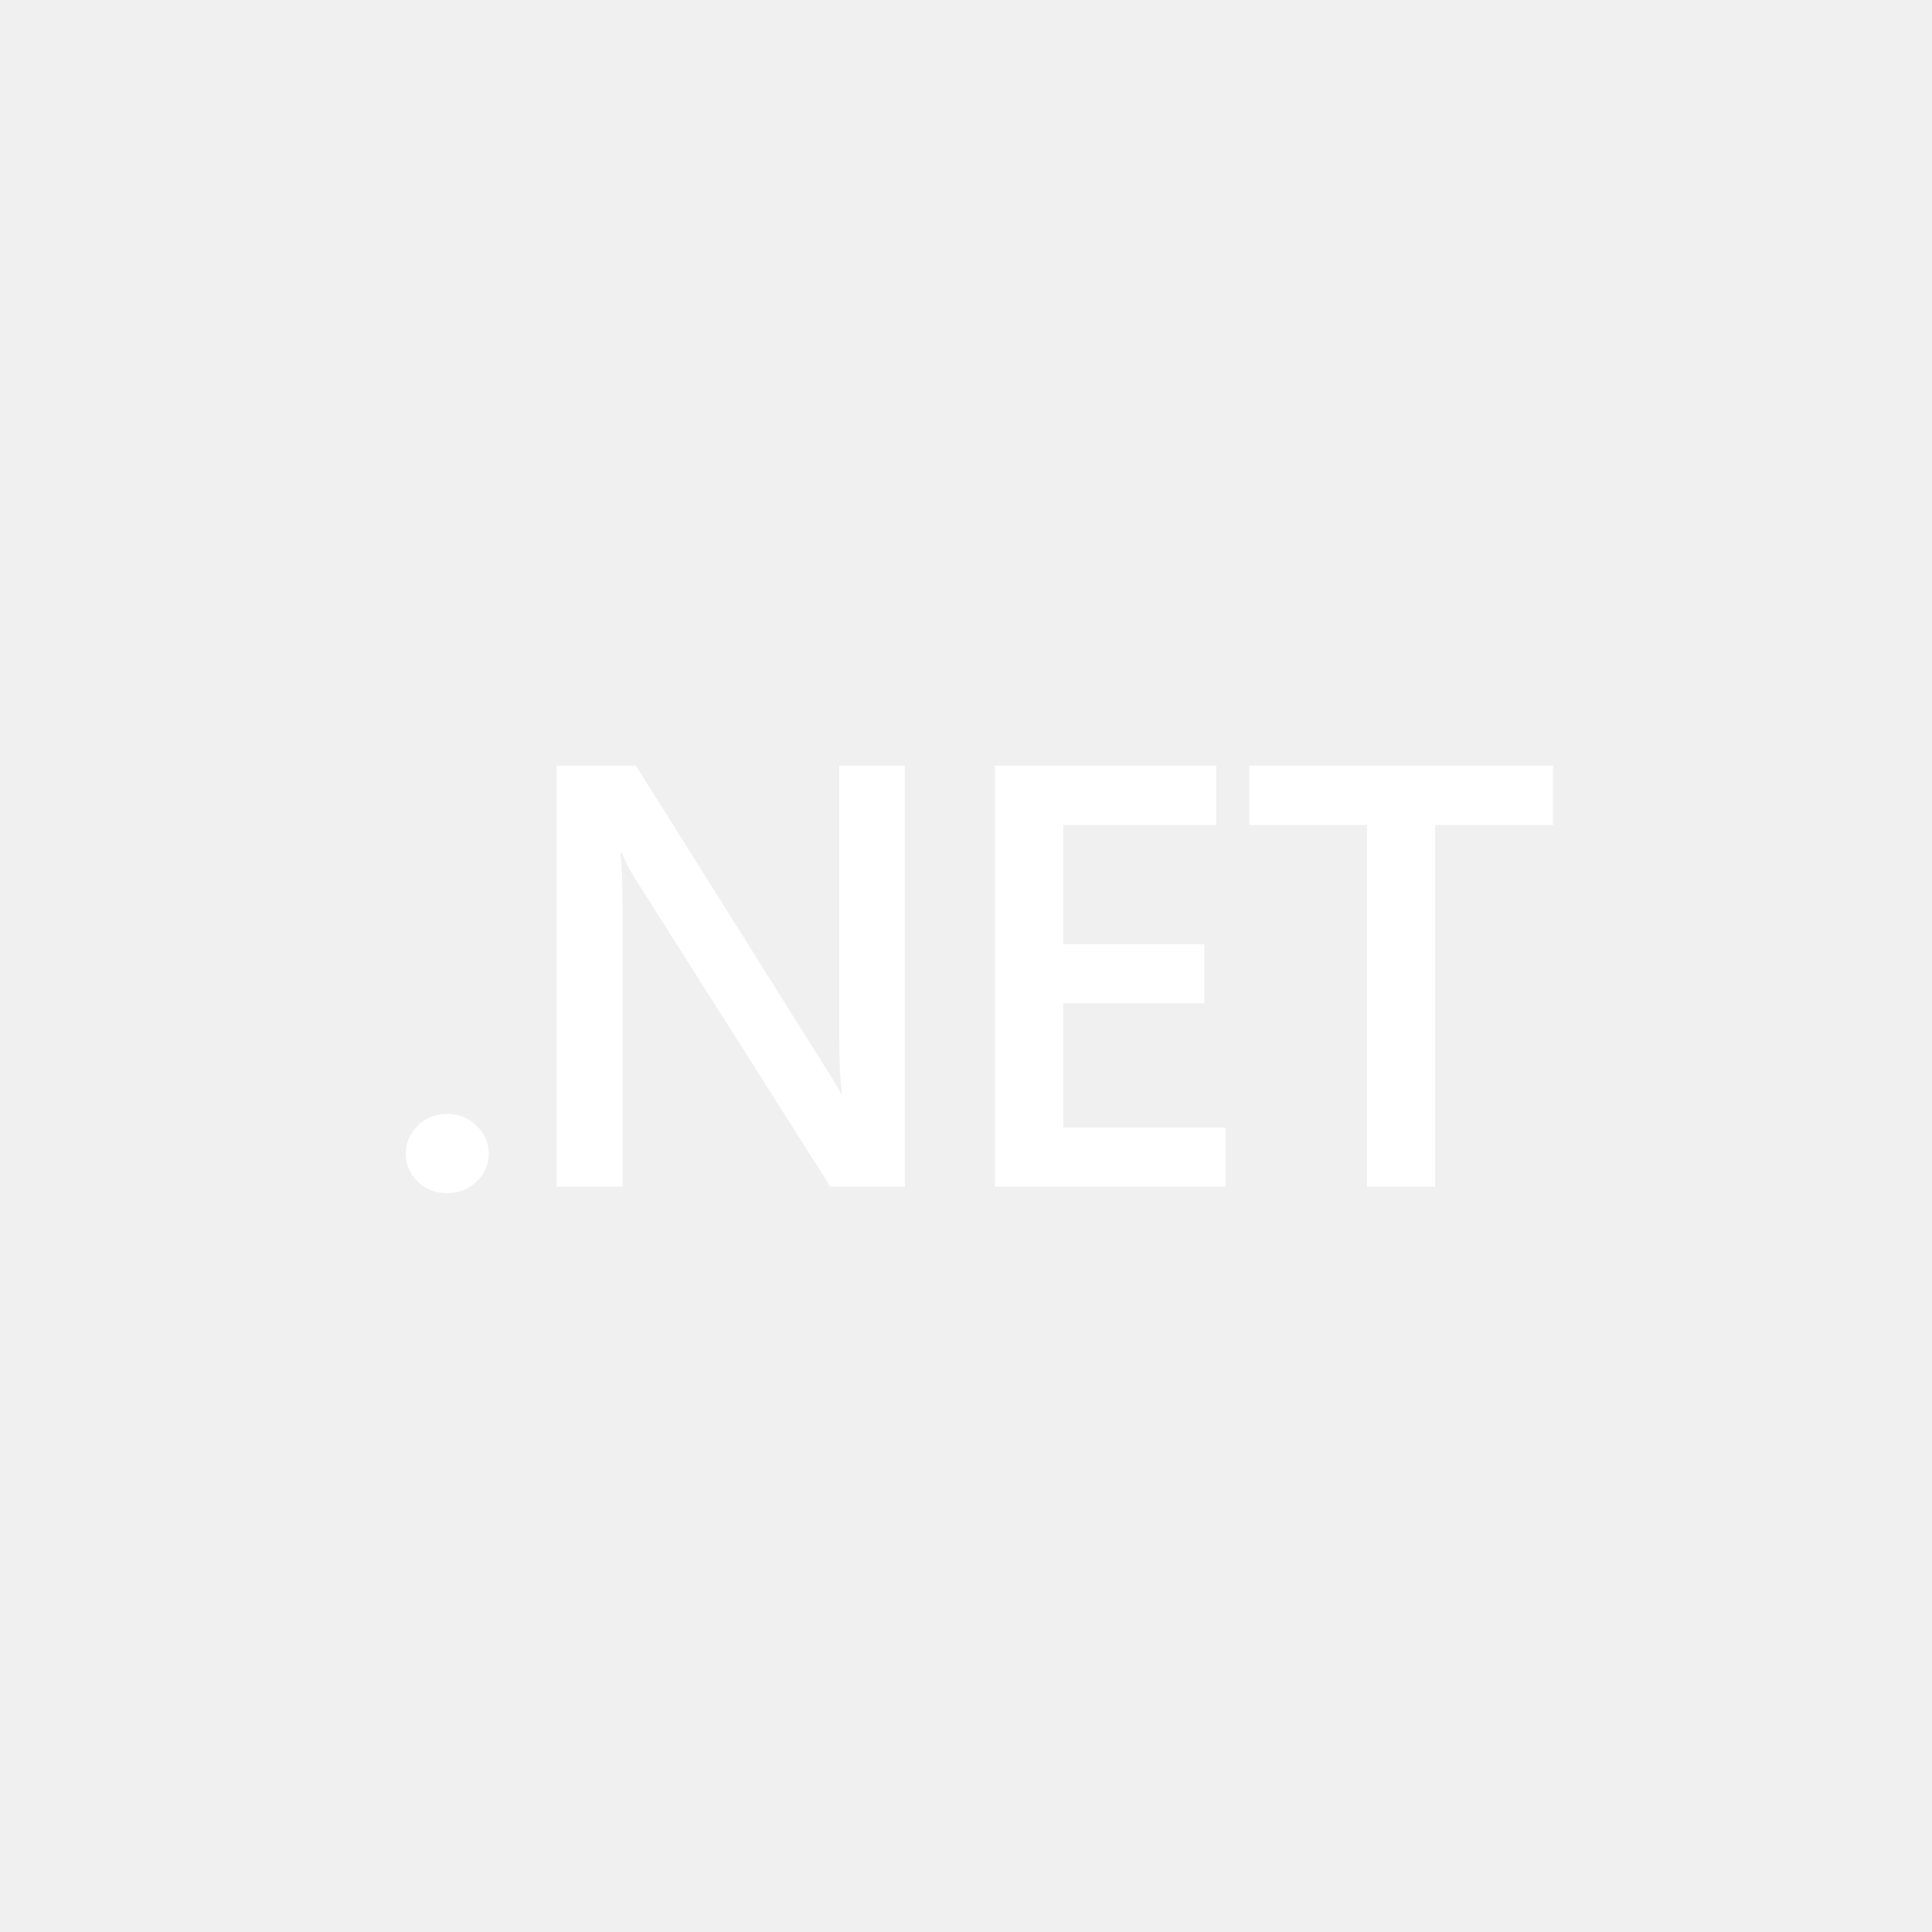
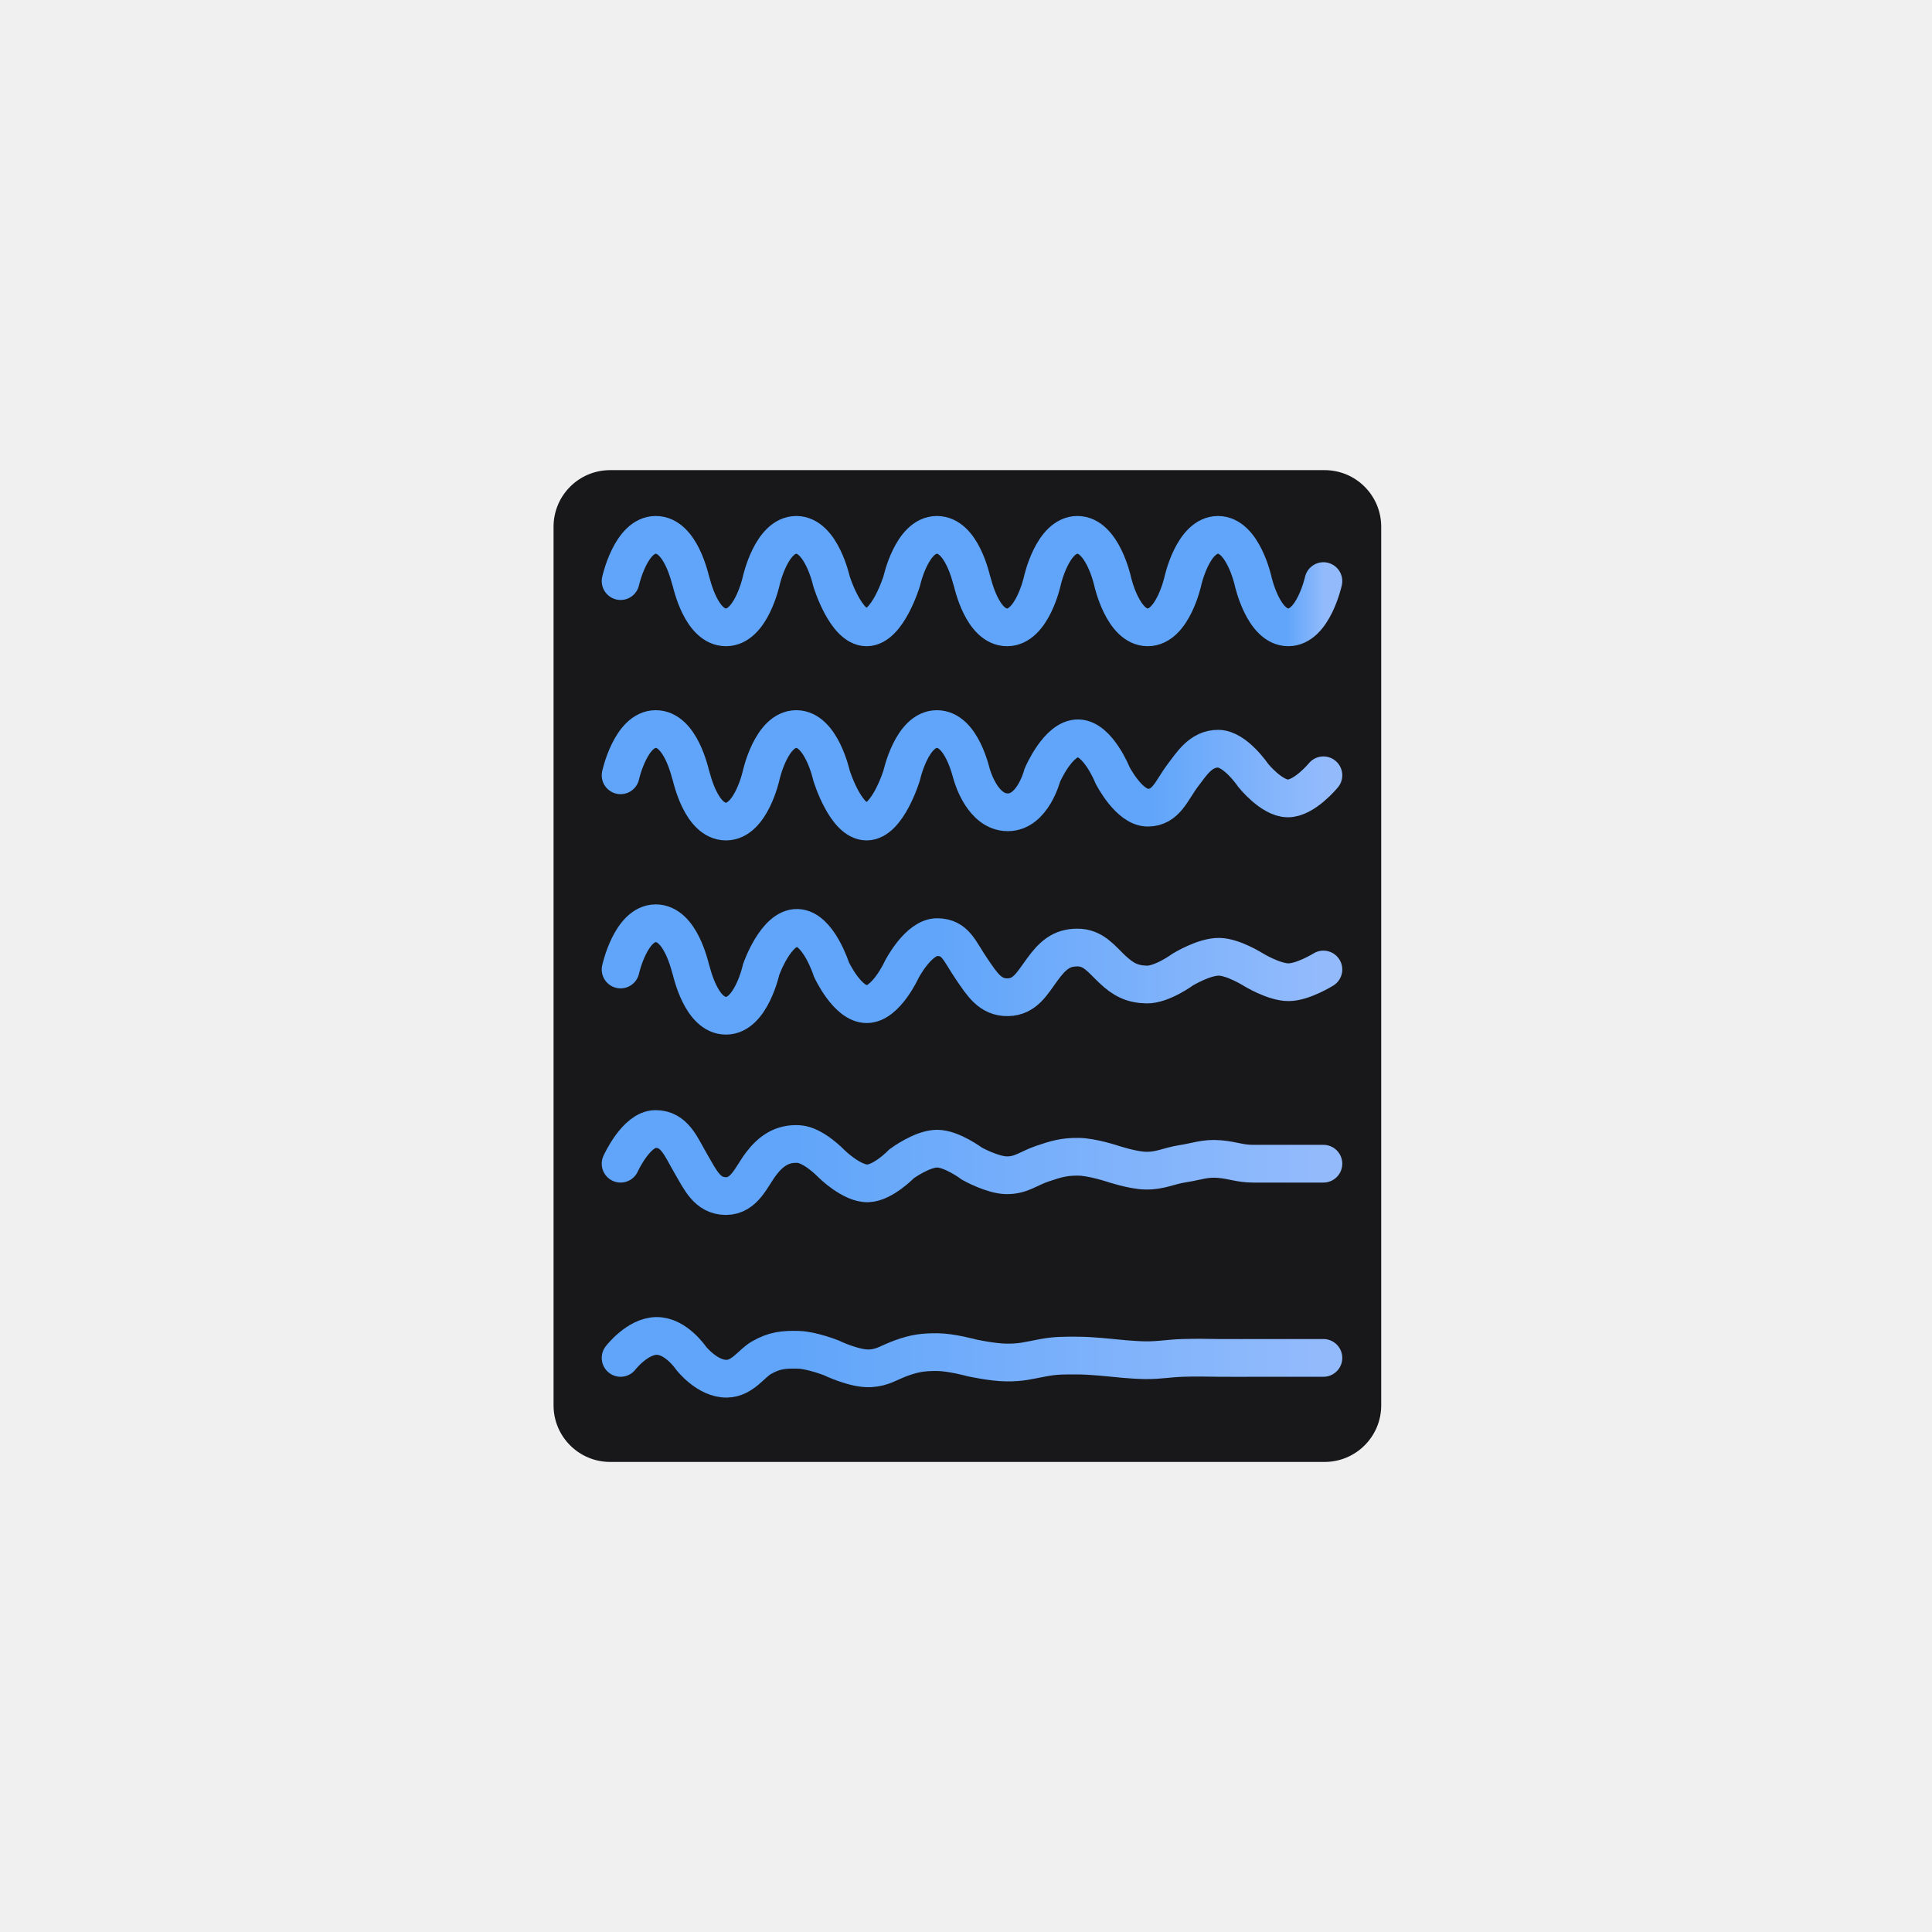
- <svg xmlns="http://www.w3.org/2000/svg" width="456" height="456" viewBox="0 0 456 456" version="1.1" xml:space="preserve" style="fill-rule:evenodd;clip-rule:evenodd;stroke-linejoin:round;stroke-miterlimit:2;">
-   <path d="m 105.5,281.609 c -2.703,0 -5.001,-0.9 -6.893,-2.702 -1.892,-1.848 -2.838,-4.042 -2.838,-6.582 0,-2.587 0.946,-4.804 2.838,-6.652 1.892,-1.848 4.19,-2.772 6.893,-2.772 2.748,0 5.068,0.924 6.96,2.772 1.937,1.848 2.906,4.064 2.906,6.652 0,2.54 -0.968,4.734 -2.906,6.582 -1.892,1.802 -4.212,2.702 -6.96,2.702 z" style="fill:#ffffff;fill-rule:nonzero;stroke-width:0.838" />
-   <path d="M 213.561,280.084 H 195.99 L 149.7,207.054 c -1.171,-1.848 -2.14,-3.765 -2.906,-5.751 h -0.406 c 0.361,2.125 0.541,6.675 0.541,13.65 v 65.132 h -15.543 v -99.36 h 18.719 l 44.737,71.298 c 1.892,2.957 3.109,4.989 3.649,6.098 h 0.27 c -0.45,-2.632 -0.676,-7.09 -0.676,-13.373 v -64.023 h 15.476 z" style="fill:#ffffff;fill-rule:nonzero;stroke-width:0.838" />
-   <path d="m 289.251,280.084 h -54.401 v -99.36 h 52.238 v 13.997 h -36.154 v 28.131 h 33.316 v 13.927 h -33.316 v 29.378 h 38.316 z" style="fill:#ffffff;fill-rule:nonzero;stroke-width:0.838" />
-   <path d="M 366.565,194.721 H 338.722 v 85.363 h -16.084 v -85.363 h -27.775 v -13.997 h 71.701 z" style="fill:#ffffff;fill-rule:nonzero;stroke-width:0.838" />
+ <svg xmlns="http://www.w3.org/2000/svg" width="456" height="456" viewBox="0 0 456 456" fill="none">
+   <path d="M130.652 124.322C130.652 116.944 136.633 110.963 144.011 110.963H312.641C320.019 110.963 326 116.944 326 124.322V331.694C326 339.072 320.019 345.053 312.641 345.053H144.011C136.633 345.053 130.652 339.072 130.652 331.694V124.322Z" fill="#18181B" />
+   <path d="M312.358 137.155C312.358 137.155 309.968 148.068 304.064 148.068C298.161 148.068 295.77 137.155 295.77 137.155C295.77 137.155 293.38 126.241 287.476 126.241C281.572 126.241 279.182 137.155 279.182 137.155C279.182 137.155 276.791 148.068 270.888 148.068C264.984 148.068 262.594 137.155 262.594 137.155C262.594 137.155 260.203 126.241 254.3 126.241C248.396 126.241 246.005 137.155 246.005 137.155C246.005 137.155 243.615 148.068 237.711 148.068C231.808 148.068 229.625 137.7 229.417 137.155C229.21 136.609 227.027 126.241 221.123 126.241C215.219 126.241 212.829 137.155 212.829 137.155C212.829 137.155 209.511 148.068 204.535 148.068C199.558 148.068 196.241 137.155 196.241 137.155C196.241 137.155 193.85 126.241 187.947 126.241C182.043 126.241 179.653 137.155 179.653 137.155C179.653 137.155 177.262 148.068 171.358 148.068C165.455 148.068 163.272 137.7 163.064 137.155C162.857 136.609 160.674 126.241 154.77 126.241C148.867 126.241 146.476 137.155 146.476 137.155" stroke="url(#paint0_linear_1_2)" stroke-width="8.906" stroke-linecap="round" />
+   <path d="M312.358 182.99C312.358 182.99 307.831 188.518 303.9 188.447C300.077 188.378 295.77 182.99 295.77 182.99C295.77 182.99 291.575 176.741 287.531 176.715C283.452 176.689 281.255 180.262 279.182 182.99C276.517 186.496 275.291 190.63 270.888 190.63C266.484 190.63 262.594 182.99 262.594 182.99C262.594 182.99 259.161 174.382 254.518 174.26C249.758 174.135 246.005 182.99 246.005 182.99C246.005 182.99 243.779 191.721 237.875 191.721C231.971 191.721 229.625 183.536 229.417 182.99C229.21 182.445 227.027 172.077 221.123 172.077C215.219 172.077 212.829 182.99 212.829 182.99C212.829 182.99 209.511 193.904 204.535 193.904C199.558 193.904 196.241 182.99 196.241 182.99C196.241 182.99 193.85 172.077 187.947 172.077C182.043 172.077 179.653 182.99 179.653 182.99C179.653 182.99 177.262 193.904 171.358 193.904C165.455 193.904 163.272 183.536 163.064 182.99C162.857 182.445 160.674 172.077 154.77 172.077C148.867 172.077 146.476 182.99 146.476 182.99" stroke="url(#paint1_linear_1_2)" stroke-width="8.906" stroke-linecap="round" />
+   <path d="M312.358 228.826C312.358 228.826 307.578 231.799 304.173 231.827C300.689 231.857 295.77 228.826 295.77 228.826C295.77 228.826 291.127 225.909 287.803 225.825C284.239 225.735 279.182 228.826 279.182 228.826C279.182 228.826 274.235 232.459 270.615 232.373C267.191 232.292 265.092 231.169 262.594 228.826C259.974 226.371 258.083 223.62 254.245 223.643C250.443 223.665 248.406 225.552 246.005 228.826C243.604 232.1 241.951 235.296 237.875 235.374C233.699 235.454 231.784 232.268 229.417 228.826C226.416 224.461 225.604 221.244 221.232 221.187C216.798 221.129 212.829 228.826 212.829 228.826C212.829 228.826 209.125 236.981 204.589 237.011C200.024 237.041 196.241 228.826 196.241 228.826C196.241 228.826 193.169 219.165 188.219 219.004C183.132 218.839 179.653 228.826 179.653 228.826C179.653 228.826 177.262 239.74 171.358 239.74C165.455 239.74 163.272 229.372 163.064 228.826C162.857 228.281 160.674 217.913 154.77 217.913C148.867 217.913 146.476 228.826 146.476 228.826" stroke="url(#paint2_linear_1_2)" stroke-width="8.906" stroke-linecap="round" />
+   <path d="M312.358 274.662C312.358 274.662 309.804 274.662 303.9 274.662C297.997 274.662 303.9 274.662 295.77 274.662C292.594 274.662 291.077 273.844 287.803 273.571C284.421 273.289 282.535 274.142 279.182 274.662C275.713 275.201 273.852 276.387 270.342 276.299C267.25 276.222 262.594 274.662 262.594 274.662C262.594 274.662 257.736 273.057 254.518 273.025C251.133 272.991 249.211 273.575 246.005 274.662C242.786 275.754 241.052 277.417 237.602 277.391C234.233 277.364 229.417 274.662 229.417 274.662C229.417 274.662 224.716 271.149 221.232 271.115C217.67 271.081 212.829 274.662 212.829 274.662C212.829 274.662 208.46 279.179 204.862 279.3C201.041 279.429 196.241 274.662 196.241 274.662C196.241 274.662 192.013 270.222 188.492 270.024C184.6 269.805 181.944 271.661 179.653 274.662C177.361 277.663 175.723 282.33 171.304 282.302C166.916 282.273 165.302 278.482 163.064 274.662C160.749 270.709 159.242 266.417 154.661 266.477C150.141 266.537 146.476 274.662 146.476 274.662" stroke="url(#paint3_linear_1_2)" stroke-width="8.906" stroke-linecap="round" />
+   <path d="M312.358 320.499C312.358 320.499 309.804 320.499 303.9 320.499C297.997 320.499 295.716 320.499 295.716 320.499C295.716 320.499 290.943 320.531 287.803 320.499C284.41 320.464 282.547 320.396 279.182 320.499C275.725 320.604 273.801 321.074 270.342 321.044C267.309 321.018 262.594 320.499 262.594 320.499C262.594 320.499 257.679 319.963 254.518 319.952C251.187 319.941 249.279 319.88 246.005 320.499C242.615 321.14 241.052 321.616 237.602 321.589C234.233 321.563 229.417 320.499 229.417 320.499C229.417 320.499 224.473 319.148 221.232 319.134C217.908 319.12 215.96 319.381 212.829 320.499C209.773 321.589 208.455 322.777 205.408 322.954C201.708 323.168 196.241 320.499 196.241 320.499C196.241 320.499 191.608 318.678 188.492 318.588C184.962 318.486 182.706 318.724 179.653 320.499C177.306 321.862 175.267 325.324 171.577 325.409C166.939 325.516 163.064 320.499 163.064 320.499C163.064 320.499 159.515 315.254 154.934 315.314C150.414 315.374 146.476 320.499 146.476 320.499" stroke="url(#paint4_linear_1_2)" stroke-width="8.906" stroke-linecap="round" />
+   <defs>
+     <linearGradient id="paint0_linear_1_2" x1="146.476" y1="137.155" x2="312.674" y2="137.155" gradientUnits="userSpaceOnUse">
+       <stop offset="0.947" stop-color="#60A5FA" />
+       <stop offset="1" stop-color="#93BBFC" />
+     </linearGradient>
+     <linearGradient id="paint1_linear_1_2" x1="146.476" y1="182.99" x2="312.674" y2="182.99" gradientUnits="userSpaceOnUse">
+       <stop offset="0.75" stop-color="#60A5FA" />
+       <stop offset="1" stop-color="#93BBFC" />
+     </linearGradient>
+     <linearGradient id="paint2_linear_1_2" x1="146.476" y1="228.826" x2="312.674" y2="228.826" gradientUnits="userSpaceOnUse">
+       <stop offset="0.447" stop-color="#60A5FA" />
+       <stop offset="1" stop-color="#93BBFC" />
+     </linearGradient>
+     <linearGradient id="paint3_linear_1_2" x1="146.476" y1="274.662" x2="312.674" y2="274.662" gradientUnits="userSpaceOnUse">
+       <stop offset="0.24" stop-color="#60A5FA" />
+       <stop offset="1" stop-color="#93BBFC" />
+     </linearGradient>
+     <linearGradient id="paint4_linear_1_2" x1="146.476" y1="320.499" x2="312.674" y2="320.499" gradientUnits="userSpaceOnUse">
+       <stop offset="0.24" stop-color="#60A5FA" />
+       <stop offset="1" stop-color="#93BBFC" />
+     </linearGradient>
+   </defs>
</svg>
